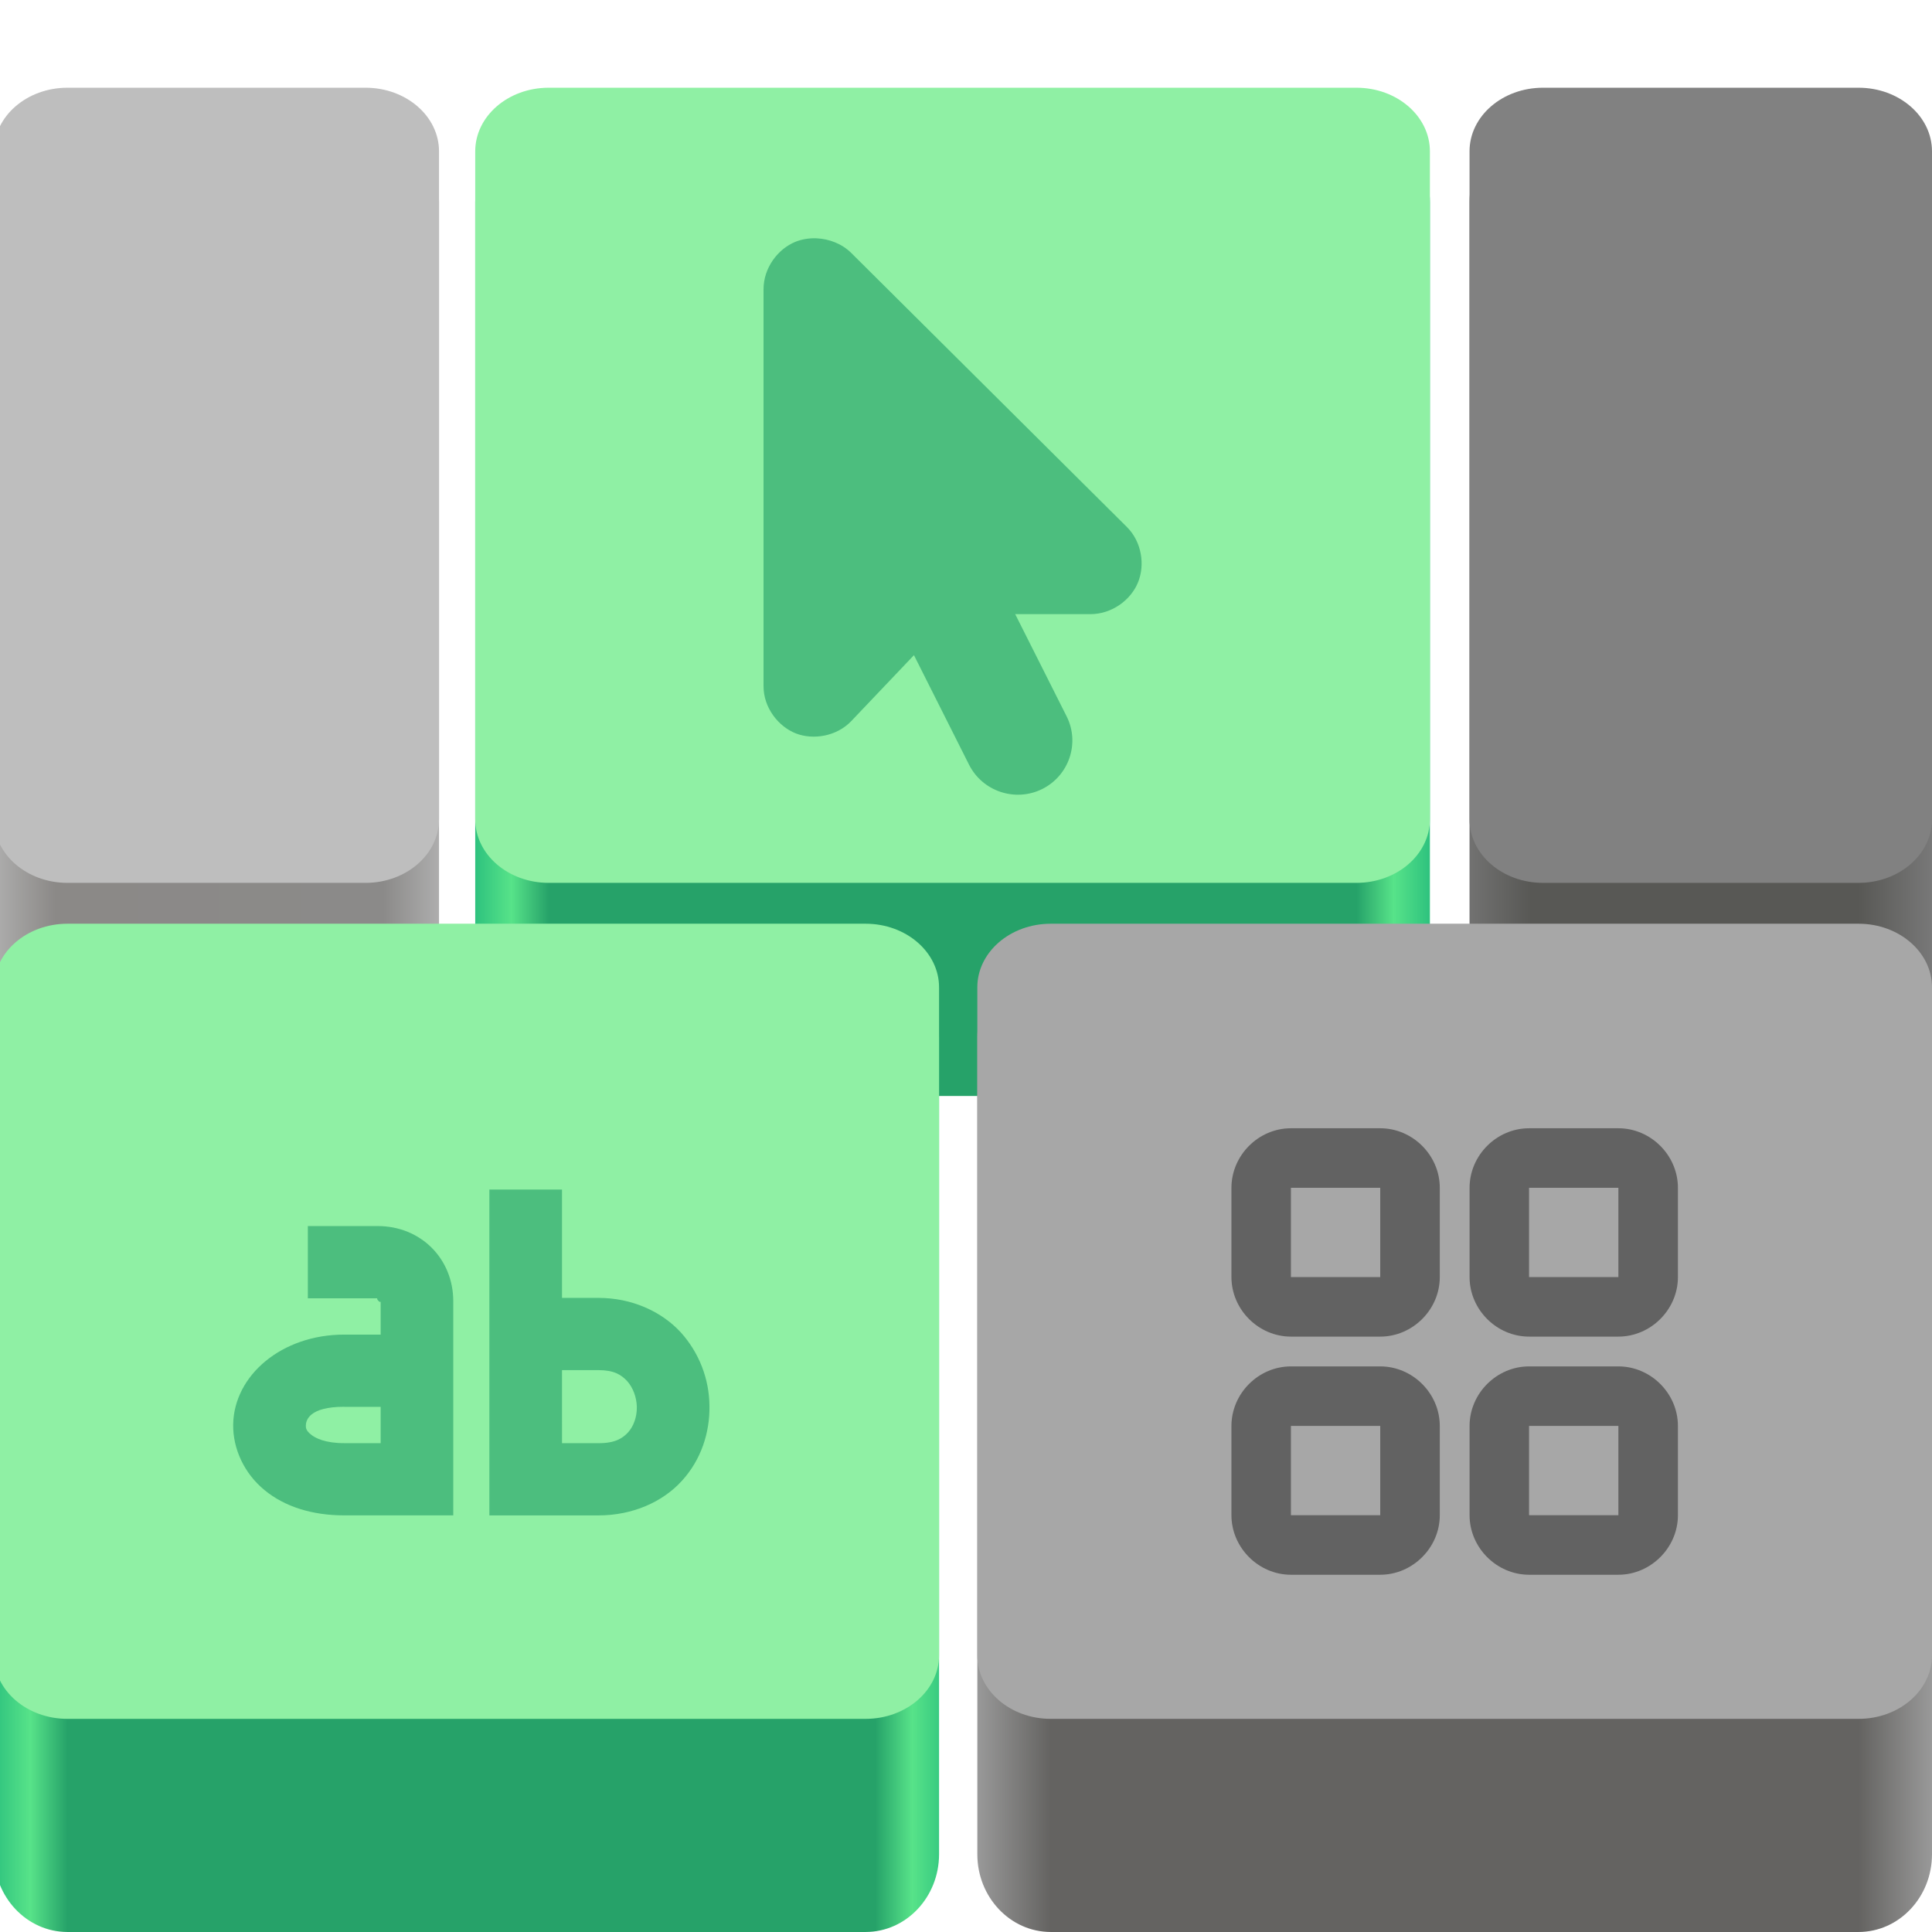
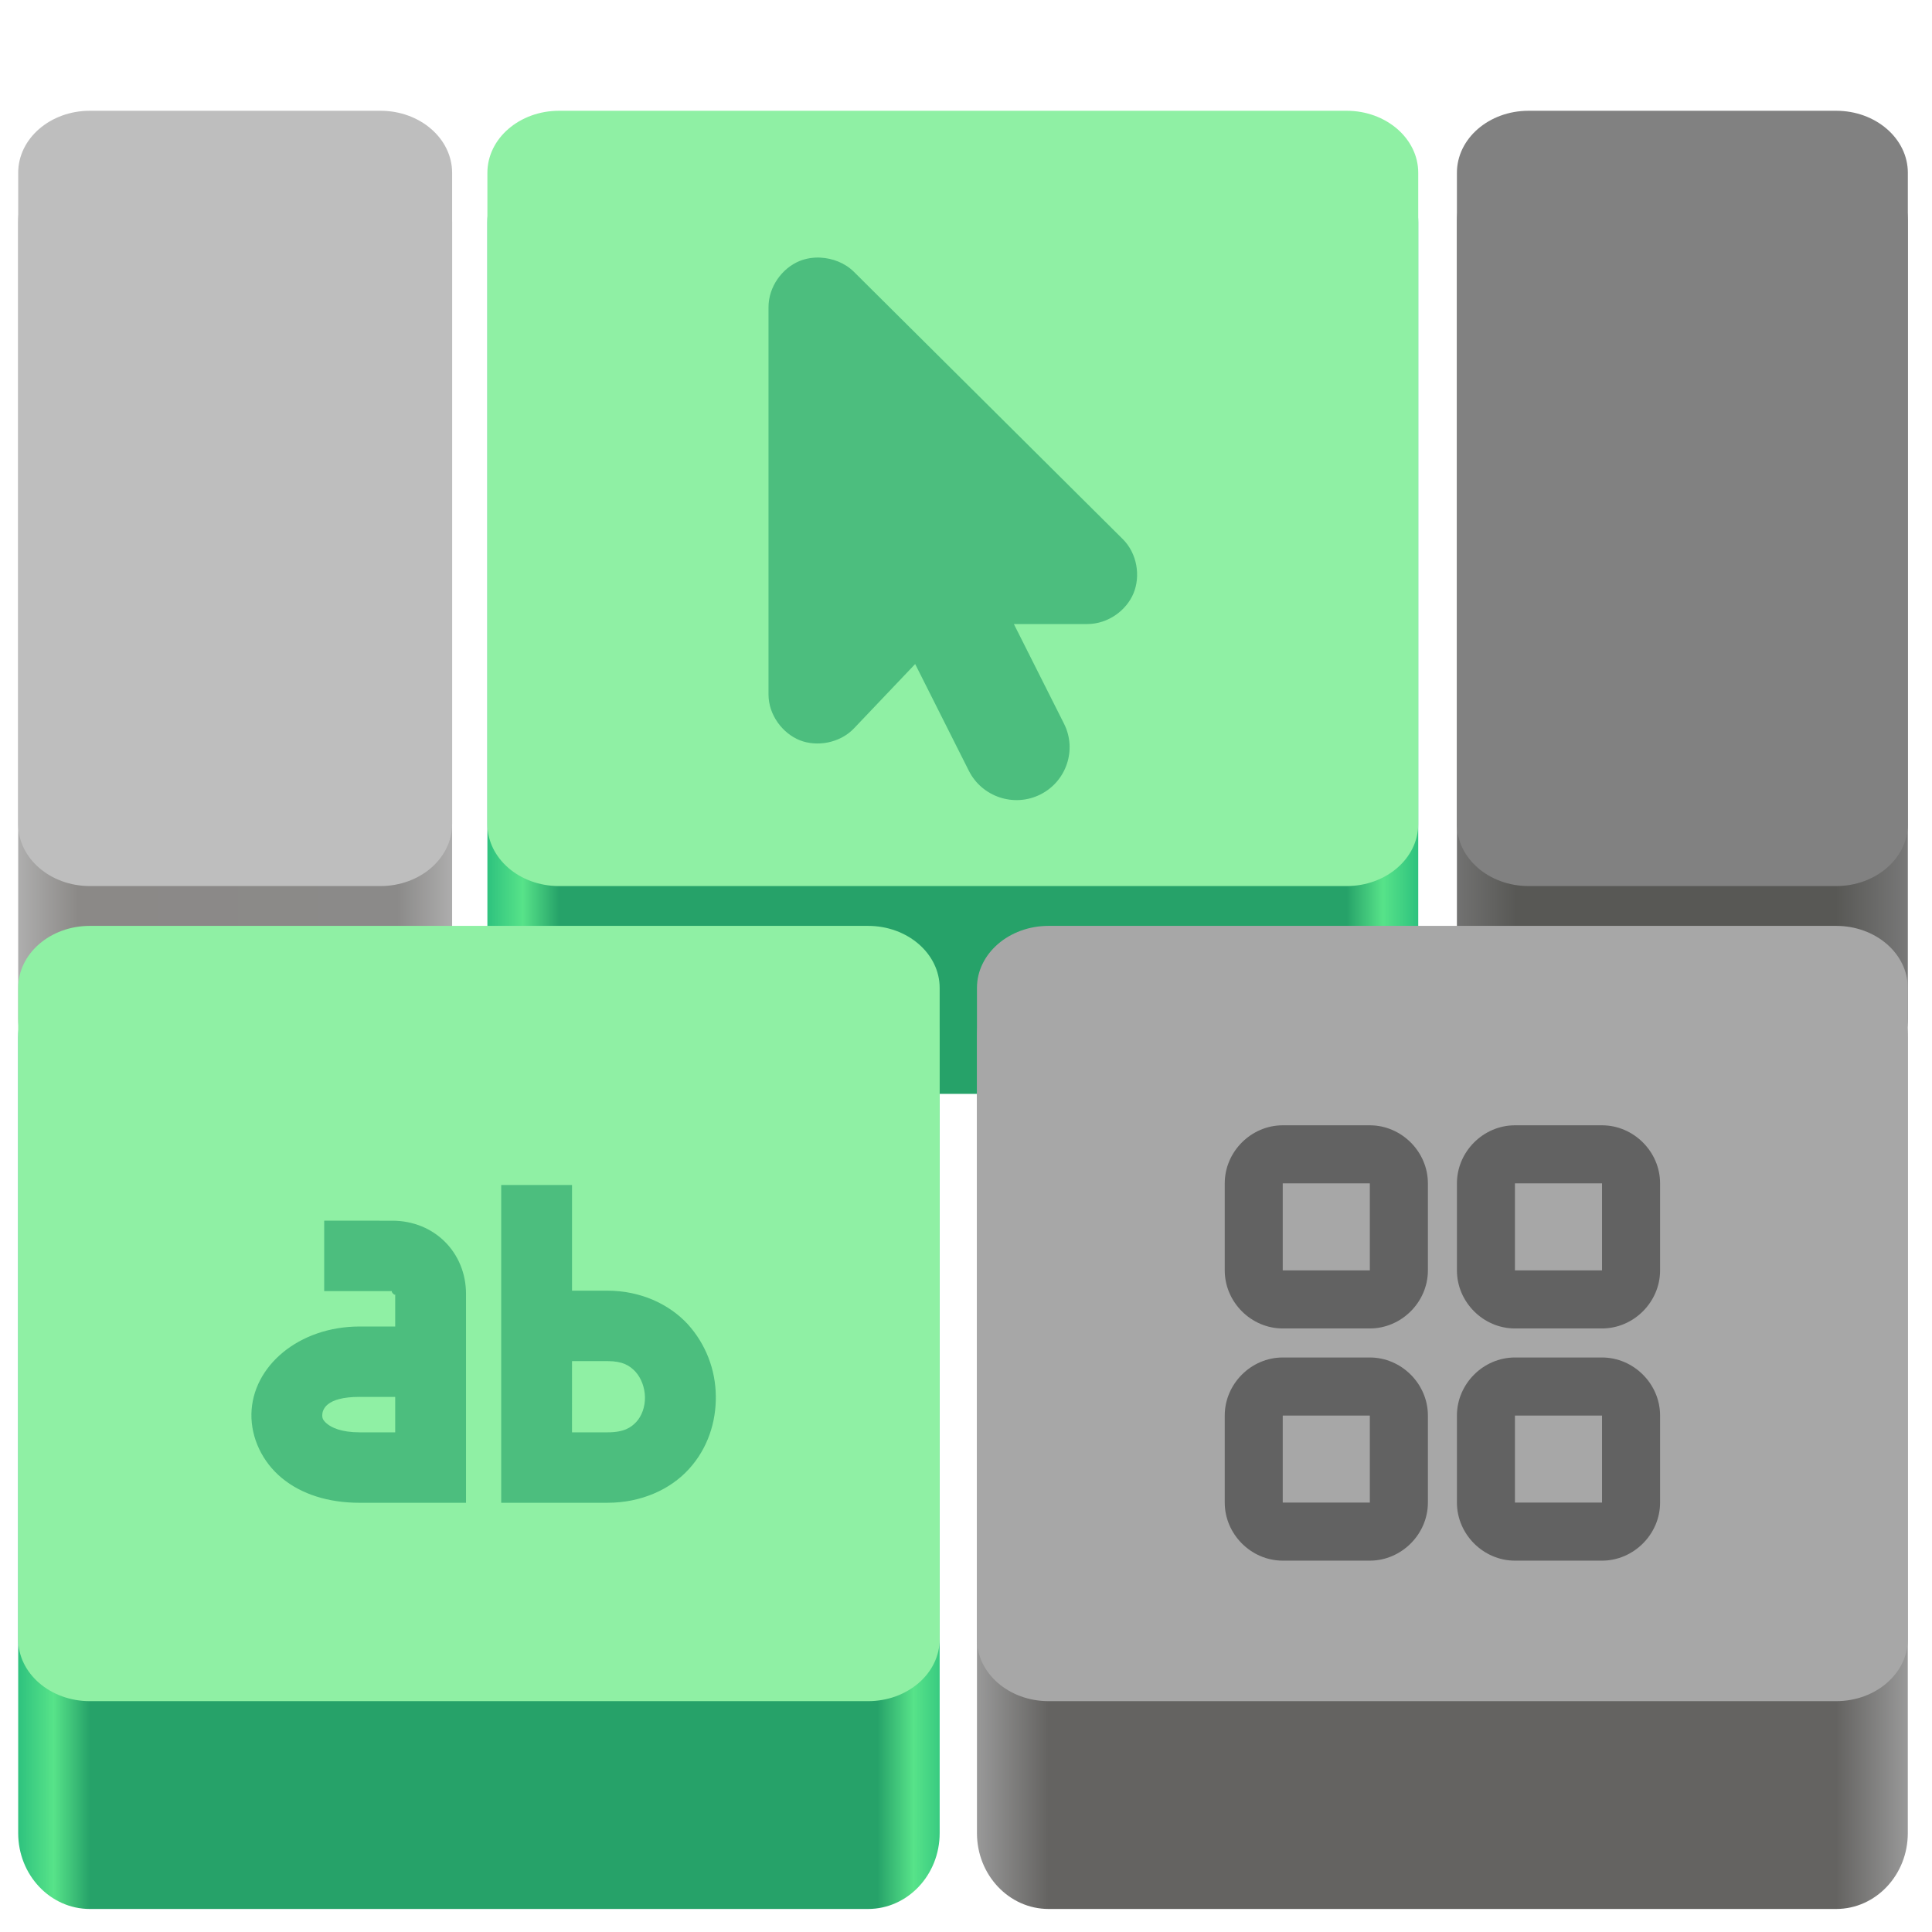
- <svg xmlns="http://www.w3.org/2000/svg" xmlns:xlink="http://www.w3.org/1999/xlink" height="128px" viewBox="0 0 128 128" width="128px">
+ <svg xmlns="http://www.w3.org/2000/svg" xmlns:xlink="http://www.w3.org/1999/xlink" width="128px" height="128px" version="1.1" viewBox="0 0 128 128">
  <linearGradient id="a" gradientUnits="userSpaceOnUse">
-     <stop offset="0" stop-color="#2ec27e" />
-     <stop offset="0.038" stop-color="#57e389" />
-     <stop offset="0.077" stop-color="#26a269" />
-     <stop offset="0.923" stop-color="#26a269" />
-     <stop offset="0.962" stop-color="#57e389" />
-     <stop offset="1" stop-color="#2ec27e" />
+     <stop stop-color="#2ec27e" offset="0" />
+     <stop stop-color="#57e389" offset=".038" />
+     <stop stop-color="#26a269" offset=".077" />
+     <stop stop-color="#26a269" offset=".923" />
+     <stop stop-color="#57e389" offset=".962" />
+     <stop stop-color="#2ec27e" offset="1" />
  </linearGradient>
-   <linearGradient id="b" gradientTransform="matrix(0.141179 0 0 0.211772 18.97798 167.7825)" x1="88.596" x2="536.596" xlink:href="#a" y1="-449.394" y2="-449.394" />
-   <linearGradient id="c" gradientTransform="matrix(0.141179 0 0 0.211772 52.24365 223.1673)" gradientUnits="userSpaceOnUse" x1="88.596" x2="536.596" y1="-449.394" y2="-449.394">
-     <stop offset="0" stop-color="#999999" />
-     <stop offset="0.077" stop-color="#646361" />
-     <stop offset="0.923" stop-color="#646361" />
-     <stop offset="1" stop-color="#999999" />
+   <linearGradient id="b" x1="88.596" x2="536.6" y1="-449.39" y2="-449.39" gradientTransform="matrix(.13765 0 0 .20648 20.098 165.26)" xlink:href="#a" />
+   <linearGradient id="c" x1="88.596" x2="536.6" y1="-449.39" y2="-449.39" gradientTransform="matrix(.13765 0 0 .20648 52.532 219.26)" gradientUnits="userSpaceOnUse">
+     <stop stop-color="#999" offset="0" />
+     <stop stop-color="#646361" offset=".077" />
+     <stop stop-color="#646361" offset=".923" />
+     <stop stop-color="#999" offset="1" />
  </linearGradient>
-   <linearGradient id="d" gradientTransform="matrix(0.141179 0 0 0.211772 52.24366 167.7826)" gradientUnits="userSpaceOnUse" x1="88.596" x2="536.596" y1="-449.394" y2="-449.394">
-     <stop offset="0.5" stop-color="#787878" />
-     <stop offset="0.58" stop-color="#585855" />
-     <stop offset="0.923" stop-color="#585855" />
-     <stop offset="1" stop-color="#787878" />
+   <linearGradient id="d" x1="88.596" x2="536.6" y1="-449.39" y2="-449.39" gradientTransform="matrix(.13765 0 0 .20648 52.532 165.26)" gradientUnits="userSpaceOnUse">
+     <stop stop-color="#787878" offset=".5" />
+     <stop stop-color="#585855" offset=".58" />
+     <stop stop-color="#585855" offset=".923" />
+     <stop stop-color="#787878" offset="1" />
  </linearGradient>
-   <linearGradient id="e" gradientTransform="matrix(0.141179 0 0 0.211772 -45.51349 167.7826)" gradientUnits="userSpaceOnUse" x1="88.596" x2="536.596" y1="-449.394" y2="-449.394">
-     <stop offset="0.498" stop-color="#b8b8b8" />
-     <stop offset="0.58" stop-color="#8b8987" />
-     <stop offset="0.923" stop-color="#8b8a89" />
-     <stop offset="1" stop-color="#b8b8b8" />
+   <linearGradient id="e" x1="88.596" x2="536.6" y1="-449.39" y2="-449.39" gradientTransform="matrix(.13765 0 0 .20648 -42.783 165.26)" gradientUnits="userSpaceOnUse">
+     <stop stop-color="#b8b8b8" offset=".498" />
+     <stop stop-color="#8b8987" offset=".58" />
+     <stop stop-color="#8b8a89" offset=".923" />
+     <stop stop-color="#b8b8b8" offset="1" />
  </linearGradient>
-   <linearGradient id="f" gradientTransform="matrix(0.141179 0 0 0.211772 -12.9051 223.1673)" x1="88.596" x2="536.596" xlink:href="#a" y1="-449.394" y2="-449.394" />
-   <path d="m 36.352 8.234 h 53.516 c 2.688 0 4.867 2.305 4.867 5.152 v 54.078 c 0 2.844 -2.18 5.148 -4.867 5.148 h -53.516 c -2.688 0 -4.867 -2.305 -4.867 -5.148 v -54.078 c 0 -2.848 2.18 -5.152 4.867 -5.152 z m 0 0" fill="url(#b)" />
-   <path d="m 69.617 63.621 h 53.516 c 2.688 0 4.867 2.305 4.867 5.148 v 54.078 c 0 2.844 -2.18 5.152 -4.867 5.152 h -53.516 c -2.688 0 -4.867 -2.309 -4.867 -5.152 v -54.078 c 0 -2.844 2.18 -5.148 4.867 -5.148 z m 0 0" fill="url(#c)" />
-   <path d="m 102.227 8.234 h 20.906 c 2.688 0 4.867 2.305 4.867 5.148 v 54.078 c 0 2.844 -2.18 5.152 -4.867 5.152 h -20.906 c -2.688 0 -4.867 -2.309 -4.867 -5.152 v -54.078 c 0 -2.844 2.18 -5.148 4.867 -5.148 z m 0 0" fill="url(#d)" />
-   <path d="m 102.227 5.812 h 20.906 c 2.688 0 4.867 1.887 4.867 4.215 v 44.254 c 0 2.324 -2.18 4.211 -4.867 4.211 h -20.906 c -2.688 0 -4.867 -1.887 -4.867 -4.211 v -44.254 c 0 -2.328 2.18 -4.215 4.867 -4.215 z m 0 0" fill="#818181" />
-   <path d="m 4.469 8.234 h 19.75 c 2.688 0 4.867 2.305 4.867 5.148 v 54.078 c 0 2.844 -2.18 5.152 -4.867 5.152 h -19.75 c -2.688 0 -4.867 -2.309 -4.867 -5.152 v -54.078 c 0 -2.844 2.18 -5.148 4.867 -5.148 z m 0 0" fill="url(#e)" />
-   <path d="m 4.469 5.812 h 19.75 c 2.688 0 4.867 1.887 4.867 4.215 v 44.254 c 0 2.324 -2.18 4.211 -4.867 4.211 h -19.75 c -2.688 0 -4.867 -1.887 -4.867 -4.211 v -44.254 c 0 -2.328 2.18 -4.215 4.867 -4.215 z m 0 0" fill="#bebebe" />
-   <path d="m 69.617 61.199 h 53.516 c 2.688 0 4.867 1.887 4.867 4.215 v 44.254 c 0 2.324 -2.18 4.211 -4.867 4.211 h -53.516 c -2.688 0 -4.867 -1.887 -4.867 -4.211 v -44.254 c 0 -2.328 2.18 -4.215 4.867 -4.215 z m 0 0" fill="#a7a7a7" />
-   <path d="m 4.469 63.621 h 52.879 c 2.688 0 4.867 2.305 4.867 5.148 v 54.078 c 0 2.844 -2.18 5.152 -4.867 5.152 h -52.879 c -2.688 0 -4.867 -2.309 -4.867 -5.152 v -54.078 c 0 -2.844 2.18 -5.148 4.867 -5.148 z m 0 0" fill="url(#f)" />
-   <path d="m 4.469 61.199 h 52.879 c 2.688 0 4.867 1.887 4.867 4.215 v 44.254 c 0 2.324 -2.18 4.211 -4.867 4.211 h -52.879 c -2.688 0 -4.867 -1.887 -4.867 -4.211 v -44.254 c 0 -2.328 2.18 -4.215 4.867 -4.215 z m 0 0" fill="#8ff0a4" />
-   <path d="m 20.395 81.23 v 4.785 h 4.621 c -0.133 0 0.203 0.379 0.203 0.195 v 2.211 h -2.418 c -4.129 0 -7.293 2.691 -7.352 5.945 c -0.027 1.625 0.738 3.258 2.074 4.355 c 1.336 1.102 3.164 1.676 5.277 1.676 h 7.23 v -14.188 c 0 -2.801 -2.133 -4.98 -5.016 -4.98 z m 2.406 11.977 h 2.418 v 2.406 h -2.418 c -1.25 0 -1.91 -0.328 -2.211 -0.582 c -0.305 -0.246 -0.328 -0.41 -0.328 -0.582 c 0.008 -0.344 0.207 -1.246 2.539 -1.246 z m 9.621 -14.398 v 21.59 h 7.23 c 2.258 0 4.258 -0.891 5.531 -2.297 c 1.277 -1.402 1.844 -3.195 1.82 -4.941 c -0.012 -1.809 -0.688 -3.547 -1.902 -4.891 c -1.27 -1.379 -3.234 -2.281 -5.449 -2.281 h -2.418 v -7.18 z m 4.812 11.965 h 2.418 c 1.016 0 1.504 0.301 1.895 0.723 c 0.387 0.426 0.633 1.07 0.645 1.727 c 0.008 0.66 -0.215 1.27 -0.578 1.672 c -0.367 0.398 -0.855 0.719 -1.961 0.719 h -2.418 z m 0 0" fill="#26a269" fill-opacity="0.639" />
-   <path d="m 36.352 5.812 h 53.516 c 2.688 0 4.867 1.887 4.867 4.215 v 44.25 c 0 2.328 -2.18 4.215 -4.867 4.215 h -53.516 c -2.688 0 -4.867 -1.887 -4.867 -4.215 v -44.25 c 0 -2.328 2.18 -4.215 4.867 -4.215 z m 0 0" fill="#8ff0a4" />
-   <path d="m 54.102 15.789 c -0.488 -0.02 -0.977 0.059 -1.41 0.234 c -1.164 0.477 -2.105 1.73 -2.105 3.133 v 26.316 c 0 1.402 0.961 2.645 2.125 3.113 c 1.156 0.457 2.719 0.207 3.688 -0.812 l 4.152 -4.367 l 3.648 7.254 c 0.895 1.777 3.066 2.496 4.844 1.617 c 1.785 -0.887 2.512 -3.047 1.625 -4.812 l -3.41 -6.777 h 4.992 c 1.41 0 2.668 -0.934 3.141 -2.094 c 0.477 -1.148 0.262 -2.691 -0.734 -3.68 l -18.258 -18.152 c -0.621 -0.617 -1.469 -0.934 -2.297 -0.973 z m 0 0" fill="#26a269" fill-opacity="0.639" />
-   <path d="m 85.527 74.75 c -2.148 0 -3.941 1.793 -3.941 3.945 v 5.914 c 0 2.152 1.793 3.945 3.941 3.945 h 5.918 c 2.148 0 3.945 -1.793 3.945 -3.945 v -5.914 c 0 -2.152 -1.797 -3.945 -3.945 -3.945 z m 15.777 0 c -2.148 0 -3.941 1.793 -3.941 3.945 v 5.914 c 0 2.152 1.793 3.945 3.941 3.945 h 5.918 c 2.148 0 3.945 -1.793 3.945 -3.945 v -5.914 c 0 -2.152 -1.797 -3.945 -3.945 -3.945 z m -15.777 3.945 h 5.918 v 5.914 h -5.918 z m 15.777 0 h 5.918 v 5.914 h -5.918 z m -15.777 11.832 c -2.148 0 -3.941 1.793 -3.941 3.945 v 5.914 c 0 2.148 1.793 3.945 3.941 3.945 h 5.918 c 2.148 0 3.945 -1.797 3.945 -3.945 v -5.914 c 0 -2.152 -1.797 -3.945 -3.945 -3.945 z m 15.777 0 c -2.148 0 -3.941 1.793 -3.941 3.945 v 5.914 c 0 2.148 1.793 3.945 3.941 3.945 h 5.918 c 2.148 0 3.945 -1.797 3.945 -3.945 v -5.914 c 0 -2.152 -1.797 -3.945 -3.945 -3.945 z m -15.777 3.945 h 5.918 v 5.914 h -5.918 z m 15.777 0 h 5.918 v 5.914 h -5.918 z m 0 0" fill="#222222" fill-opacity="0.514" />
+   <linearGradient id="f" x1="88.596" x2="536.6" y1="-449.39" y2="-449.39" gradientTransform="matrix(.13765 0 0 .20648 -10.989 219.26)" xlink:href="#a" />
+   <g stroke-width=".975">
+     <path d="m37.037 9.7h52.179c2.62 0 4.746 2.247 4.746 5.024v52.727c0 2.773-2.125 5.02-4.746 5.02h-52.179c-2.62 0-4.746-2.247-4.746-5.02v-52.727c0-2.776 2.125-5.024 4.746-5.024z" fill="url(#b)" />
+     <path d="m69.472 63.703h52.179c2.62 0 4.746 2.247 4.746 5.02v52.727c0 2.773-2.125 5.024-4.746 5.024h-52.179c-2.62 0-4.746-2.251-4.746-5.024v-52.727c0-2.773 2.125-5.02 4.746-5.02z" fill="url(#c)" />
+     <path d="m101.27 9.7h20.384c2.62 0 4.746 2.247 4.746 5.02v52.727c0 2.773-2.125 5.024-4.746 5.024h-20.384c-2.62 0-4.746-2.251-4.746-5.024v-52.727c0-2.773 2.125-5.02 4.746-5.02z" fill="url(#d)" />
+     <path d="m101.27 7.339h20.384c2.62 0 4.746 1.84 4.746 4.11v43.148c0 2.266-2.125 4.106-4.746 4.106h-20.384c-2.62 0-4.746-1.84-4.746-4.106v-43.148c0-2.27 2.125-4.11 4.746-4.11z" fill="#818181" />
+     <path d="m5.951 9.7h19.257c2.62 0 4.746 2.247 4.746 5.02v52.727c0 2.773-2.125 5.024-4.746 5.024h-19.257c-2.62 0-4.746-2.251-4.746-5.024v-52.727c0-2.773 2.125-5.02 4.746-5.02z" fill="url(#e)" />
+     <path d="m5.951 7.339h19.257c2.62 0 4.746 1.84 4.746 4.11v43.148c0 2.266-2.125 4.106-4.746 4.106h-19.257c-2.62 0-4.746-1.84-4.746-4.106v-43.148c0-2.27 2.125-4.11 4.746-4.11z" fill="#bebebe" />
+     <path d="m69.472 61.342h52.179c2.62 0 4.746 1.84 4.746 4.11v43.148c0 2.266-2.125 4.106-4.746 4.106h-52.179c-2.62 0-4.746-1.84-4.746-4.106v-43.148c0-2.27 2.125-4.11 4.746-4.11z" fill="#a7a7a7" />
+     <path d="m5.951 63.703h51.558c2.62 0 4.746 2.247 4.746 5.02v52.727c0 2.773-2.125 5.024-4.746 5.024h-51.558c-2.62 0-4.746-2.251-4.746-5.024v-52.727c0-2.773 2.125-5.02 4.746-5.02z" fill="url(#f)" />
+     <path d="m5.951 61.342h51.558c2.62 0 4.746 1.84 4.746 4.11v43.148c0 2.266-2.125 4.106-4.746 4.106h-51.558c-2.62 0-4.746-1.84-4.746-4.106v-43.148c0-2.27 2.125-4.11 4.746-4.11z" fill="#8ff0a4" />
+     <path d="m21.479 80.873v4.666h4.506c-0.13 0 0.198 0.369 0.198 0.19v2.156h-2.358c-4.026 0-7.111 2.624-7.168 5.797-0.027 1.584 0.72 3.176 2.022 4.247 1.303 1.074 3.085 1.634 5.146 1.634h7.05v-13.833c0-2.731-2.079-4.856-4.89-4.856zm2.346 11.677h2.358v2.346h-2.358c-1.219 0-1.862-0.32-2.156-0.567-0.297-0.24-0.32-0.4-0.32-0.567 0.008-0.335 0.202-1.215 2.476-1.215zm9.381-14.039v21.051h7.05c2.201 0 4.152-0.868 5.393-2.24 1.245-1.367 1.798-3.115 1.775-4.818-0.011-1.763-0.67-3.458-1.855-4.769-1.238-1.345-3.154-2.224-5.313-2.224h-2.358v-7zm4.692 11.666h2.358c0.99 0 1.466 0.293 1.847 0.705 0.377 0.415 0.617 1.044 0.628 1.683 0.008 0.644-0.209 1.238-0.564 1.63-0.358 0.388-0.834 0.701-1.912 0.701h-2.358z" fill="#26a269" fill-opacity=".639" />
+     <path d="m37.037 7.339h52.179c2.62 0 4.746 1.84 4.746 4.11v43.145c0 2.27-2.125 4.11-4.746 4.11h-52.179c-2.62 0-4.746-1.84-4.746-4.11v-43.145c0-2.27 2.125-4.11 4.746-4.11z" fill="#8ff0a4" />
+     <path d="m54.344 17.066c-0.476-0.019-0.952 0.057-1.375 0.229-1.135 0.465-2.053 1.687-2.053 3.055v25.659c0 1.367 0.937 2.579 2.072 3.035 1.127 0.446 2.651 0.202 3.595-0.792l4.049-4.258 3.557 7.073c0.872 1.733 2.99 2.434 4.723 1.577 1.741-0.865 2.449-2.971 1.584-4.692l-3.325-6.608h4.867c1.375 0 2.601-0.91 3.062-2.041 0.465-1.12 0.255-2.624-0.716-3.588l-17.802-17.699c-0.606-0.602-1.432-0.91-2.24-0.948z" fill="#26a269" fill-opacity=".639" />
+     <path d="m84.985 74.554c-2.095 0-3.843 1.748-3.843 3.847v5.766c0 2.099 1.748 3.847 3.843 3.847h5.77c2.095 0 3.847-1.748 3.847-3.847v-5.766c0-2.099-1.752-3.847-3.847-3.847zm15.383 0c-2.095 0-3.843 1.748-3.843 3.847v5.766c0 2.099 1.748 3.847 3.843 3.847h5.77c2.095 0 3.847-1.748 3.847-3.847v-5.766c0-2.099-1.752-3.847-3.847-3.847zm-15.383 3.847h5.77v5.766h-5.77zm15.383 0h5.77v5.766h-5.77zm-15.383 11.536c-2.095 0-3.843 1.748-3.843 3.847v5.766c0 2.095 1.748 3.847 3.843 3.847h5.77c2.095 0 3.847-1.752 3.847-3.847v-5.766c0-2.099-1.752-3.847-3.847-3.847zm15.383 0c-2.095 0-3.843 1.748-3.843 3.847v5.766c0 2.095 1.748 3.847 3.843 3.847h5.77c2.095 0 3.847-1.752 3.847-3.847v-5.766c0-2.099-1.752-3.847-3.847-3.847zm-15.383 3.847h5.77v5.766h-5.77zm15.383 0h5.77v5.766h-5.77z" fill="#222" fill-opacity=".514" />
+   </g>
</svg>
